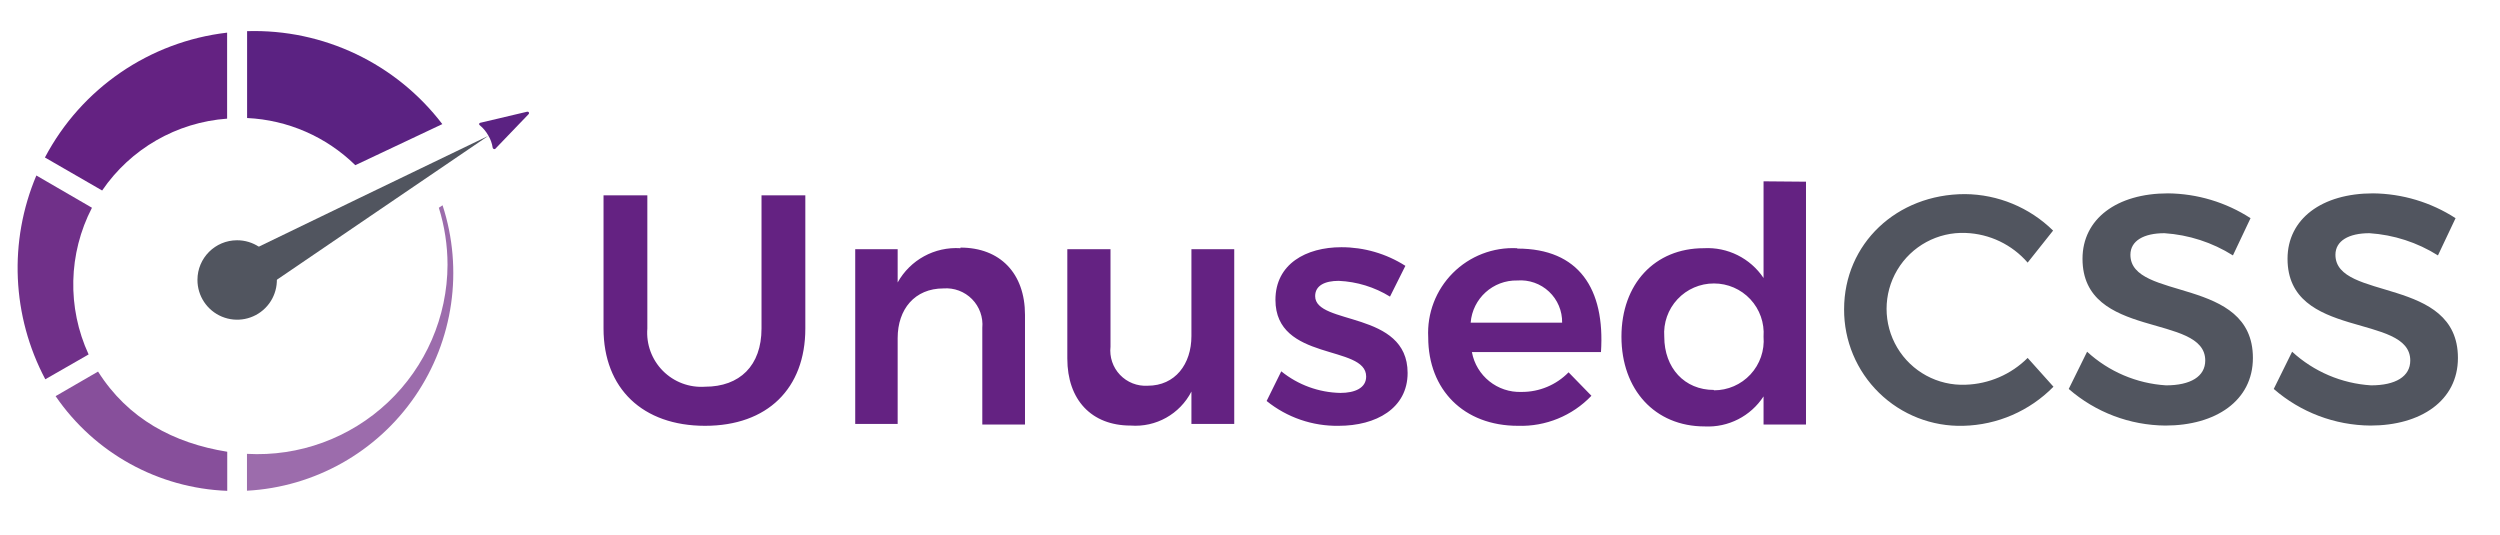
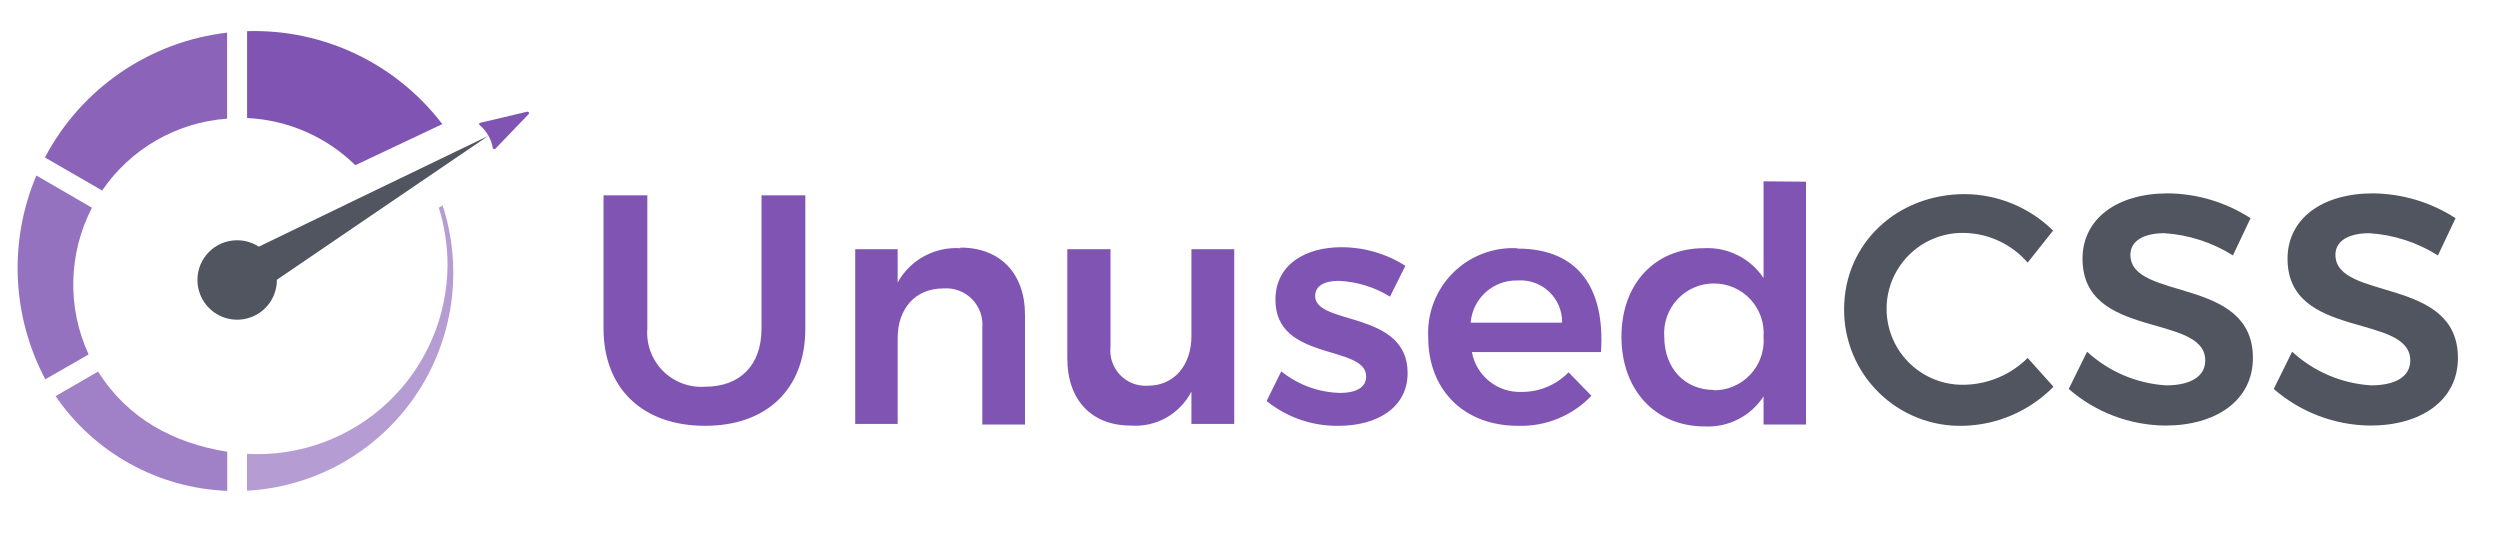
<svg xmlns="http://www.w3.org/2000/svg" id="Layer_1" data-name="Layer 1" viewBox="0 0 201.44 43.07">
  <defs>
-     <style>
-             .cls-1{fill:#642282;}.cls-1,.cls-2,.cls-3,.cls-4,.cls-5,.cls-6{fill-rule:evenodd;}.cls-2{fill:#51555f;}.cls-3{fill:#9c6cac;}.cls-4{fill:#874f9b;}.cls-5{fill:#703089;}.cls-6{fill:#5b2282;}
-         </style>
+     <style>.cls-1{fill:#7f54b3;}.cls-1,.cls-2,.cls-3,.cls-4,.cls-5,.cls-6{fill-rule:evenodd;}.cls-2{fill:#51555f;}.cls-3{fill:#b59cd3;}.cls-4{fill:#a080c6;}.cls-5{fill:#9572c0;}.cls-6{fill:#8b64b9;}</style>
  </defs>
  <path class="cls-1" d="M52.16,26.47V15.74H48.63V26.47c0,4.84,3.16,7.84,8.18,7.84s8.08-3,8.08-7.84V15.74H61.36V26.47c0,3-1.76,4.69-4.55,4.69a4.36,4.36,0,0,1-4.65-4.69ZM77.39,20a5.39,5.39,0,0,0-5.06,2.76V20.08H68.91V34.16h3.42V27.24c0-2.32,1.37-4,3.69-4a2.92,2.92,0,0,1,3.13,3.18v7.79h3.44V25.37c0-3.34-2-5.42-5.2-5.42ZM96,20.08v7c0,2.26-1.31,4-3.52,4a2.84,2.84,0,0,1-3-3.15V20.08H86v8.81c0,3.32,1.94,5.4,5.1,5.4A5.07,5.07,0,0,0,96,31.55v2.61h3.45V20.08Zm16,3.82,1.24-2.48a9.57,9.57,0,0,0-5.16-1.5c-2.84,0-5.31,1.35-5.31,4.24,0,5,7.31,3.58,7.31,6.18,0,.92-.9,1.32-2.08,1.32a7.82,7.82,0,0,1-4.76-1.74l-1.18,2.39a9,9,0,0,0,5.81,2c3,0,5.55-1.4,5.55-4.26,0-5.05-7.45-3.82-7.45-6.19,0-.86.79-1.23,1.9-1.23A8.59,8.59,0,0,1,112,23.9ZM122.24,20a6.83,6.83,0,0,0-7.16,7.18c0,4.23,2.87,7.13,7.23,7.13a7.82,7.82,0,0,0,5.92-2.42L126.39,30a5.25,5.25,0,0,1-3.79,1.58,3.92,3.92,0,0,1-4-3.21H129c.34-5.11-1.79-8.34-6.73-8.34ZM118.5,26a3.69,3.69,0,0,1,3.76-3.4,3.35,3.35,0,0,1,3.61,3.4Zm23.6-11.39V22.4A5.43,5.43,0,0,0,137.28,20c-3.94,0-6.63,2.87-6.63,7.13s2.69,7.23,6.71,7.23a5.33,5.33,0,0,0,4.74-2.42v2.27h3.42V14.64Zm-4,16.81c-2.37,0-4-1.77-4-4.29a4,4,0,0,1,4-4.29,4,4,0,0,1,4,4.29A4,4,0,0,1,138.1,31.45Z" />
  <path class="cls-2" d="M163.38,21.16l2.05-2.58a10.25,10.25,0,0,0-7.1-2.94c-5.5,0-9.74,4-9.74,9.28a9.35,9.35,0,0,0,9.61,9.39,10.52,10.52,0,0,0,7.26-3.15l-2.08-2.32a7.4,7.4,0,0,1-5,2.16,6.12,6.12,0,1,1,0-12.23,6.94,6.94,0,0,1,5,2.39Zm16.54-.58,1.42-3a12.48,12.48,0,0,0-6.65-2c-4.13,0-6.89,2.06-6.89,5.27,0,6.55,9.89,4.36,9.89,8.2,0,1.29-1.19,2-3.16,2a10.36,10.36,0,0,1-6.36-2.71l-1.48,3a12,12,0,0,0,7.79,2.95c4.05,0,7.05-2,7.05-5.45,0-6.6-9.87-4.57-9.87-8.31,0-1.13,1.08-1.74,2.74-1.74a11.81,11.81,0,0,1,5.52,1.79Zm16.52,0,1.42-3a12.48,12.48,0,0,0-6.65-2c-4.13,0-6.89,2.06-6.89,5.27,0,6.55,9.89,4.36,9.89,8.2,0,1.29-1.19,2-3.16,2a10.36,10.36,0,0,1-6.36-2.71l-1.48,3A12,12,0,0,0,191,34.29c4.05,0,7.05-2,7.05-5.45,0-6.6-9.87-4.57-9.87-8.31,0-1.13,1.08-1.74,2.74-1.74A11.81,11.81,0,0,1,196.44,20.58Z" />
  <path class="cls-3" d="M19.9,39.54a17.58,17.58,0,0,0,15.76-23l-.3.2a15.51,15.51,0,0,1,.7,4.59A15.31,15.31,0,0,1,19.9,36.57Z" />
  <path class="cls-4" d="M4.48,31.92a17.57,17.57,0,0,0,13.83,7.63V36.4c-4.31-.69-8-2.65-10.41-6.46Z" />
  <path class="cls-5" d="M2.93,14.14a19.14,19.14,0,0,0,.72,16.42l3.49-2a13.45,13.45,0,0,1,.27-11.82Z" />
-   <path class="cls-1" d="M18.3,2.63A19.09,19.09,0,0,0,3.62,12.69l4.61,2.66A13.36,13.36,0,0,1,18.3,9.56Z" />
-   <path class="cls-6" d="M35.64,10A19.06,19.06,0,0,0,19.91,2.51v7a13.35,13.35,0,0,1,8.72,3.8Z" />
+   <path class="cls-6" d="M18.3,2.63A19.09,19.09,0,0,0,3.62,12.69l4.61,2.66A13.36,13.36,0,0,1,18.3,9.56Z" />
+   <path class="cls-1" d="M35.64,10A19.06,19.06,0,0,0,19.91,2.51v7a13.35,13.35,0,0,1,8.72,3.8Z" />
  <path class="cls-2" d="M19.1,19.36a3.2,3.2,0,1,1-3.19,3.19A3.19,3.19,0,0,1,19.1,19.36Z" />
  <polygon class="cls-2" points="39.34 10.95 29.8 17.44 20.27 23.93 19.42 22.45 18.57 20.98 28.95 15.96 39.34 10.95" />
-   <path class="cls-6" d="M42.59,9.2,39.9,12a.11.11,0,0,1-.12,0,.12.12,0,0,1-.08-.09,2.68,2.68,0,0,0-.36-1,2.9,2.9,0,0,0-.67-.81.11.11,0,0,1,0-.2L42.48,9a.13.13,0,0,1,.13.05A.12.12,0,0,1,42.59,9.2Z" />
+   <path class="cls-1" d="M42.59,9.2,39.9,12a.11.11,0,0,1-.12,0,.12.12,0,0,1-.08-.09,2.68,2.68,0,0,0-.36-1,2.9,2.9,0,0,0-.67-.81.11.11,0,0,1,0-.2L42.48,9a.13.13,0,0,1,.13.05A.12.12,0,0,1,42.59,9.2Z" />
</svg>
